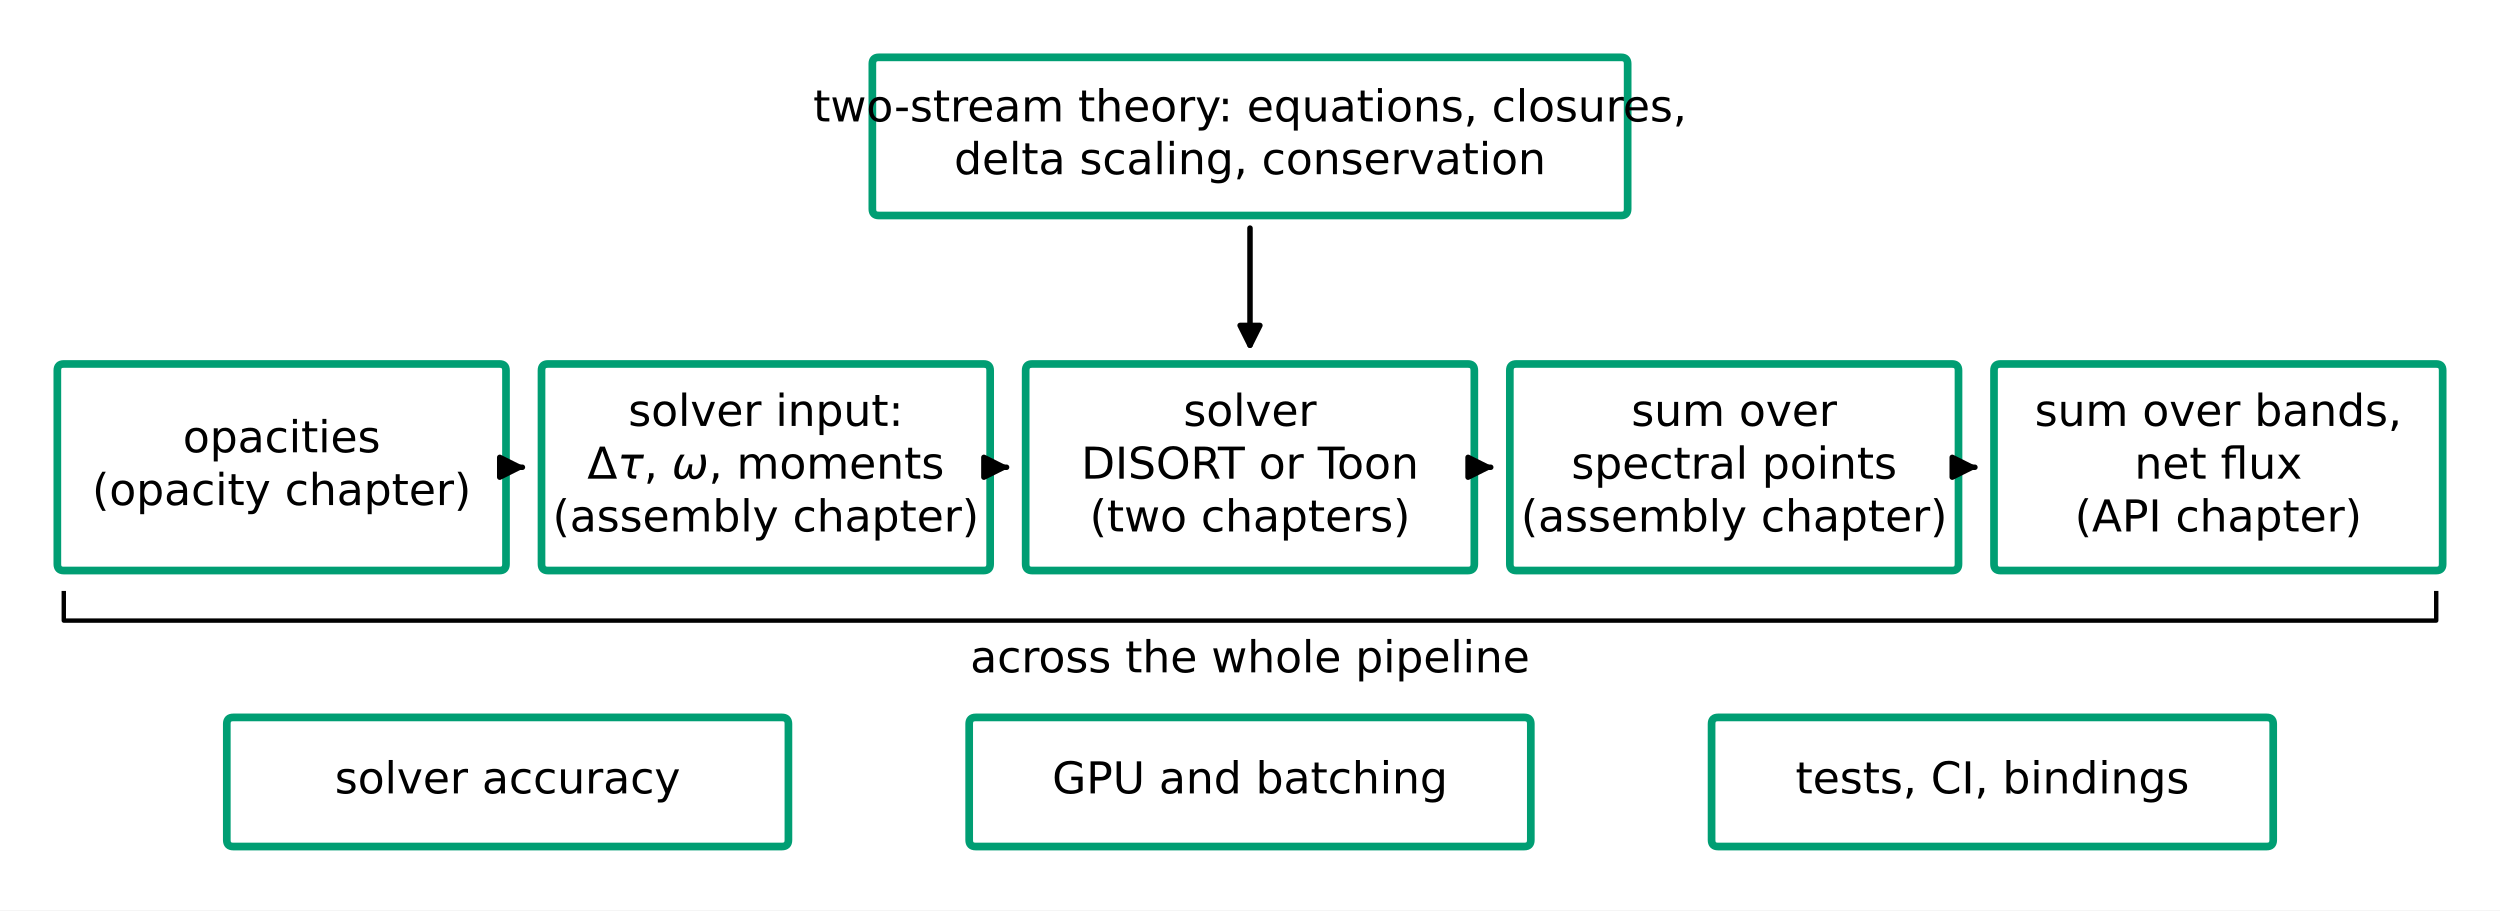
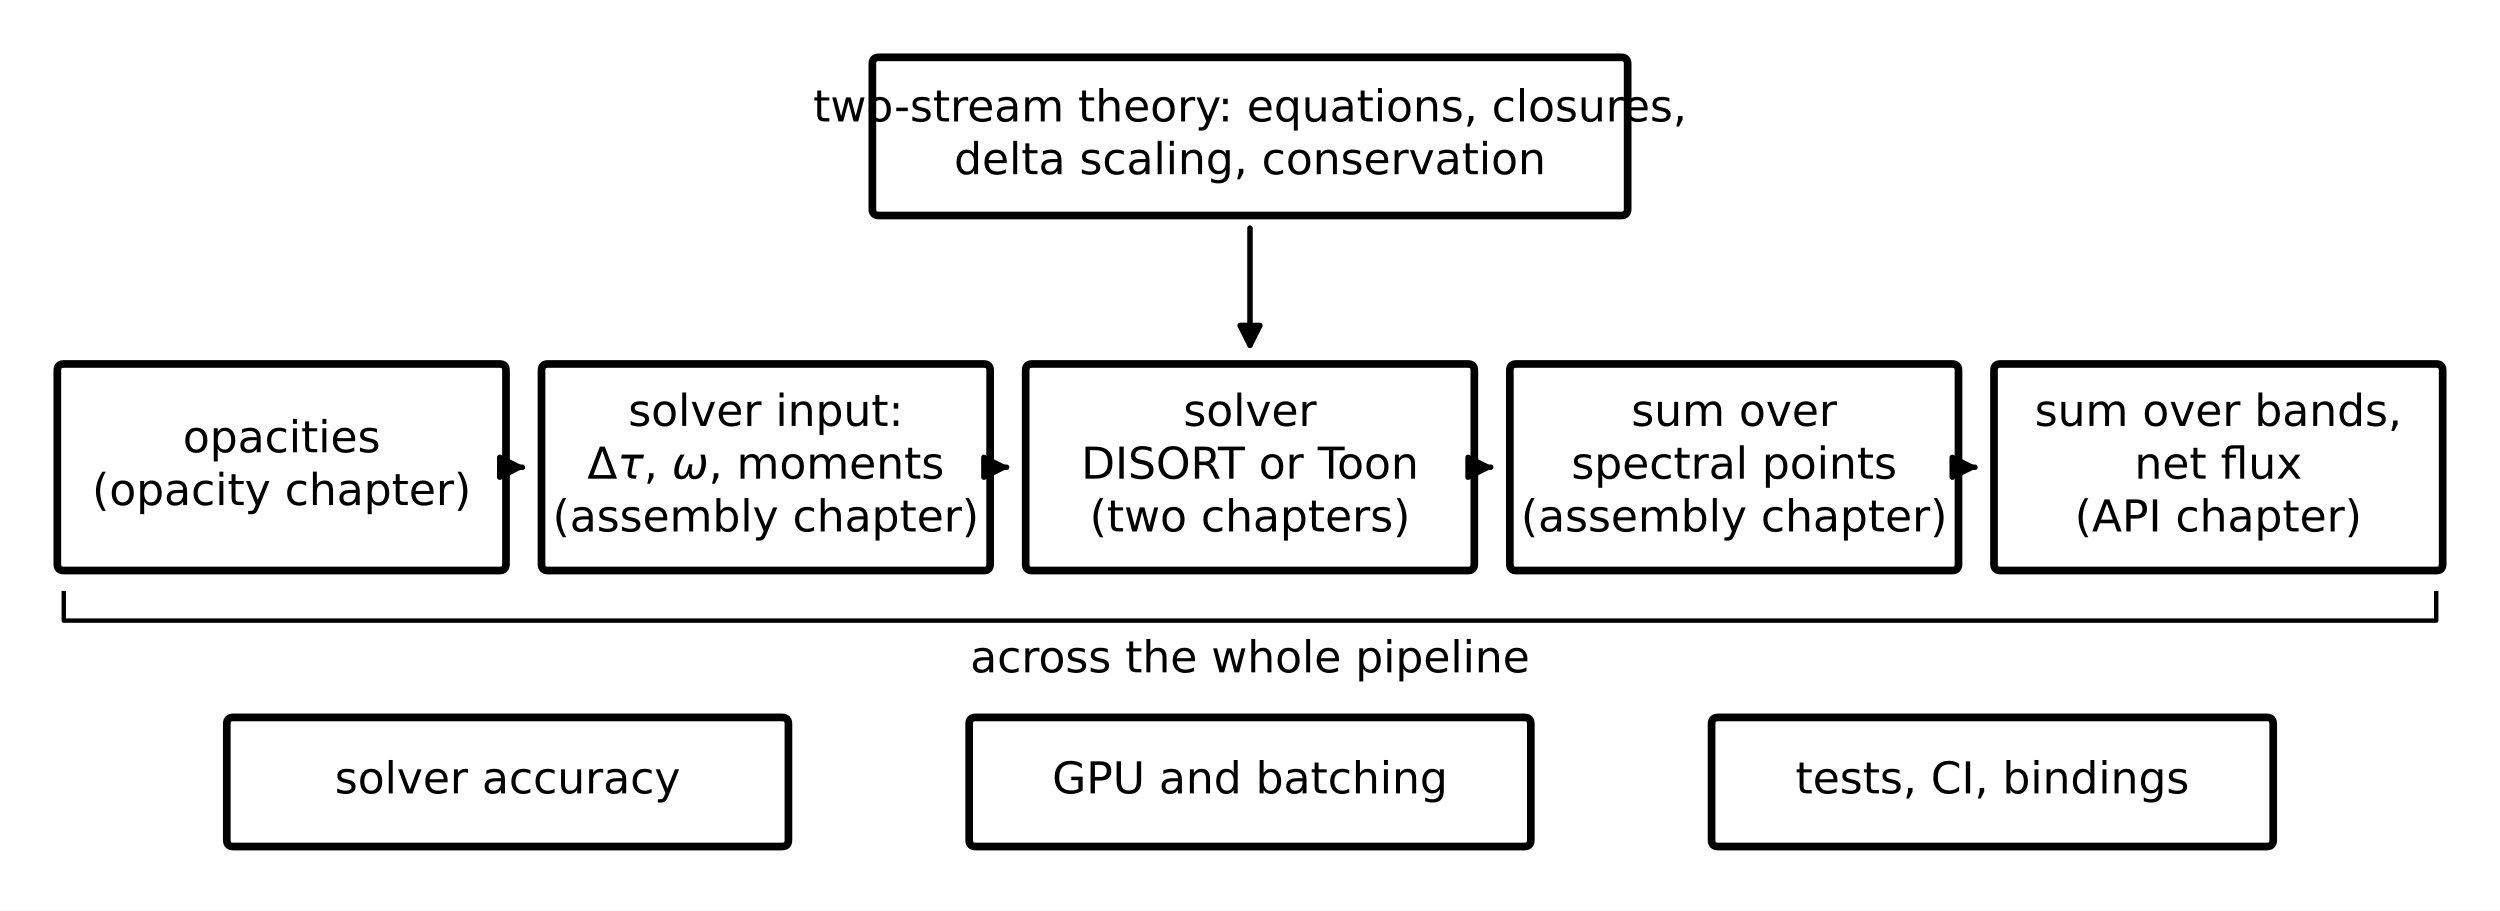
<svg xmlns="http://www.w3.org/2000/svg" xmlns:xlink="http://www.w3.org/1999/xlink" width="454.8pt" height="165.604pt" viewBox="0 0 454.8 165.604" version="1.1">
  <defs>
    <style type="text/css">*{stroke-linejoin: round; stroke-linecap: butt}</style>
  </defs>
  <g id="figure_1">
    <g id="patch_1">
      <path d="M 0 165.604  L 454.8 165.604  L 454.8 0  L 0 0  z " style="fill: #ffffff" />
    </g>
    <g id="axes_1">
      <g id="patch_2">
-         <path d="M 11.604 103.794  L 90.876 103.794  Q 92.05 103.794 92.05 102.62  L 92.05 67.388  Q 92.05 66.214 90.876 66.214  L 11.604 66.214  Q 10.43 66.214 10.43 67.388  L 10.43 102.62  Q 10.43 103.794 11.604 103.794  z " clip-path="url(#p49d79a5643)" style="fill: #ffffff; stroke: #009e73; stroke-width: 1.4; stroke-linejoin: miter" />
+         <path d="M 11.604 103.794  L 90.876 103.794  Q 92.05 103.794 92.05 102.62  L 92.05 67.388  Q 92.05 66.214 90.876 66.214  L 11.604 66.214  Q 10.43 66.214 10.43 67.388  L 10.43 102.62  Q 10.43 103.794 11.604 103.794  z " clip-path="url(#p49d79a5643)" style="fill: #ffffff; stroke: #000000; stroke-width: 1.4; stroke-linejoin: miter" />
      </g>
      <g id="patch_3">
-         <path d="M 99.684 103.794  L 178.956 103.794  Q 180.13 103.794 180.13 102.62  L 180.13 67.388  Q 180.13 66.214 178.956 66.214  L 99.684 66.214  Q 98.51 66.214 98.51 67.388  L 98.51 102.62  Q 98.51 103.794 99.684 103.794  z " clip-path="url(#p49d79a5643)" style="fill: #ffffff; stroke: #009e73; stroke-width: 1.4; stroke-linejoin: miter" />
+         <path d="M 99.684 103.794  L 178.956 103.794  Q 180.13 103.794 180.13 102.62  L 180.13 67.388  Q 180.13 66.214 178.956 66.214  L 99.684 66.214  Q 98.51 66.214 98.51 67.388  L 98.51 102.62  Q 98.51 103.794 99.684 103.794  z " clip-path="url(#p49d79a5643)" style="fill: #ffffff; stroke: #000000; stroke-width: 1.4; stroke-linejoin: miter" />
      </g>
      <g id="patch_4">
-         <path d="M 187.764 103.794  L 267.036 103.794  Q 268.21 103.794 268.21 102.62  L 268.21 67.388  Q 268.21 66.214 267.036 66.214  L 187.764 66.214  Q 186.589 66.214 186.589 67.388  L 186.589 102.62  Q 186.589 103.794 187.764 103.794  z " clip-path="url(#p49d79a5643)" style="fill: #ffffff; stroke: #009e73; stroke-width: 1.4; stroke-linejoin: miter" />
+         <path d="M 187.764 103.794  L 267.036 103.794  Q 268.21 103.794 268.21 102.62  L 268.21 67.388  Q 268.21 66.214 267.036 66.214  L 187.764 66.214  Q 186.589 66.214 186.589 67.388  L 186.589 102.62  Q 186.589 103.794 187.764 103.794  z " clip-path="url(#p49d79a5643)" style="fill: #ffffff; stroke: #000000; stroke-width: 1.4; stroke-linejoin: miter" />
      </g>
      <g id="patch_5">
-         <path d="M 275.844 103.794  L 355.116 103.794  Q 356.29 103.794 356.29 102.62  L 356.29 67.388  Q 356.29 66.214 355.116 66.214  L 275.844 66.214  Q 274.669 66.214 274.669 67.388  L 274.669 102.62  Q 274.669 103.794 275.844 103.794  z " clip-path="url(#p49d79a5643)" style="fill: #ffffff; stroke: #009e73; stroke-width: 1.4; stroke-linejoin: miter" />
+         <path d="M 275.844 103.794  L 355.116 103.794  Q 356.29 103.794 356.29 102.62  L 356.29 67.388  Q 356.29 66.214 355.116 66.214  L 275.844 66.214  Q 274.669 66.214 274.669 67.388  L 274.669 102.62  Q 274.669 103.794 275.844 103.794  z " clip-path="url(#p49d79a5643)" style="fill: #ffffff; stroke: #000000; stroke-width: 1.4; stroke-linejoin: miter" />
      </g>
      <g id="patch_6">
-         <path d="M 363.924 103.794  L 443.196 103.794  Q 444.37 103.794 444.37 102.62  L 444.37 67.388  Q 444.37 66.214 443.196 66.214  L 363.924 66.214  Q 362.749 66.214 362.749 67.388  L 362.749 102.62  Q 362.749 103.794 363.924 103.794  z " clip-path="url(#p49d79a5643)" style="fill: #ffffff; stroke: #009e73; stroke-width: 1.4; stroke-linejoin: miter" />
+         <path d="M 363.924 103.794  L 443.196 103.794  Q 444.37 103.794 444.37 102.62  L 444.37 67.388  Q 444.37 66.214 443.196 66.214  L 363.924 66.214  Q 362.749 66.214 362.749 67.388  L 362.749 102.62  Q 362.749 103.794 363.924 103.794  z " clip-path="url(#p49d79a5643)" style="fill: #ffffff; stroke: #000000; stroke-width: 1.4; stroke-linejoin: miter" />
      </g>
      <g id="patch_7">
-         <path d="M 159.872 39.202  L 294.928 39.202  Q 296.102 39.202 296.102 38.028  L 296.102 11.604  Q 296.102 10.43 294.928 10.43  L 159.872 10.43  Q 158.697 10.43 158.697 11.604  L 158.697 38.028  Q 158.697 39.202 159.872 39.202  z " clip-path="url(#p49d79a5643)" style="fill: #ffffff; stroke: #009e73; stroke-width: 1.4; stroke-linejoin: miter" />
+         <path d="M 159.872 39.202  L 294.928 39.202  Q 296.102 39.202 296.102 38.028  L 296.102 11.604  Q 296.102 10.43 294.928 10.43  L 159.872 10.43  Q 158.697 10.43 158.697 11.604  L 158.697 38.028  Q 158.697 39.202 159.872 39.202  z " clip-path="url(#p49d79a5643)" style="fill: #ffffff; stroke: #000000; stroke-width: 1.4; stroke-linejoin: miter" />
      </g>
      <g id="patch_8">
-         <path d="M 42.432 154  L 142.256 154  Q 143.43 154 143.43 152.825  L 143.43 131.686  Q 143.43 130.512 142.256 130.512  L 42.432 130.512  Q 41.258 130.512 41.258 131.686  L 41.258 152.825  Q 41.258 154 42.432 154  z " clip-path="url(#p49d79a5643)" style="fill: #ffffff; stroke: #009e73; stroke-width: 1.4; stroke-linejoin: miter" />
+         <path d="M 42.432 154  L 142.256 154  Q 143.43 154 143.43 152.825  L 143.43 131.686  Q 143.43 130.512 142.256 130.512  L 42.432 130.512  Q 41.258 130.512 41.258 131.686  L 41.258 152.825  Q 41.258 154 42.432 154  z " clip-path="url(#p49d79a5643)" style="fill: #ffffff; stroke: #000000; stroke-width: 1.4; stroke-linejoin: miter" />
      </g>
      <g id="patch_9">
-         <path d="M 177.488 154  L 277.312 154  Q 278.486 154 278.486 152.825  L 278.486 131.686  Q 278.486 130.512 277.312 130.512  L 177.488 130.512  Q 176.313 130.512 176.313 131.686  L 176.313 152.825  Q 176.313 154 177.488 154  z " clip-path="url(#p49d79a5643)" style="fill: #ffffff; stroke: #009e73; stroke-width: 1.4; stroke-linejoin: miter" />
+         <path d="M 177.488 154  L 277.312 154  Q 278.486 154 278.486 152.825  L 278.486 131.686  Q 278.486 130.512 277.312 130.512  L 177.488 130.512  Q 176.313 130.512 176.313 131.686  L 176.313 152.825  Q 176.313 154 177.488 154  z " clip-path="url(#p49d79a5643)" style="fill: #ffffff; stroke: #000000; stroke-width: 1.4; stroke-linejoin: miter" />
      </g>
      <g id="patch_10">
-         <path d="M 312.544 154  L 412.368 154  Q 413.542 154 413.542 152.825  L 413.542 131.686  Q 413.542 130.512 412.368 130.512  L 312.544 130.512  Q 311.369 130.512 311.369 131.686  L 311.369 152.825  Q 311.369 154 312.544 154  z " clip-path="url(#p49d79a5643)" style="fill: #ffffff; stroke: #009e73; stroke-width: 1.4; stroke-linejoin: miter" />
+         <path d="M 312.544 154  L 412.368 154  Q 413.542 154 413.542 152.825  L 413.542 131.686  Q 413.542 130.512 412.368 130.512  L 312.544 130.512  Q 311.369 130.512 311.369 131.686  L 311.369 152.825  Q 311.369 154 312.544 154  z " clip-path="url(#p49d79a5643)" style="fill: #ffffff; stroke: #000000; stroke-width: 1.4; stroke-linejoin: miter" />
      </g>
      <g id="line2d_1">
        <path d="M 11.604 107.905  L 11.604 112.896  L 443.196 112.896  L 443.196 107.905  " clip-path="url(#p49d79a5643)" style="fill: none; stroke: #000000; stroke-width: 0.8; stroke-linecap: square" />
      </g>
      <g id="text_1">
        <g transform="translate(33.26683 82.28126) scale(0.08 -0.08)">
          <defs>
            <path id="DejaVuSans-52" d="M 1959 3097  Q 1497 3097 1228 2736  Q 959 2375 959 1747  Q 959 1119 1226 758  Q 1494 397 1959 397  Q 2419 397 2687 759  Q 2956 1122 2956 1747  Q 2956 2369 2687 2733  Q 2419 3097 1959 3097  z M 1959 3584  Q 2709 3584 3137 3096  Q 3566 2609 3566 1747  Q 3566 888 3137 398  Q 2709 -91 1959 -91  Q 1206 -91 779 398  Q 353 888 353 1747  Q 353 2609 779 3096  Q 1206 3584 1959 3584  z " transform="scale(0.015625)" />
            <path id="DejaVuSans-53" d="M 1159 525  L 1159 -1331  L 581 -1331  L 581 3500  L 1159 3500  L 1159 2969  Q 1341 3281 1617 3432  Q 1894 3584 2278 3584  Q 2916 3584 3314 3078  Q 3713 2572 3713 1747  Q 3713 922 3314 415  Q 2916 -91 2278 -91  Q 1894 -91 1617 61  Q 1341 213 1159 525  z M 3116 1747  Q 3116 2381 2855 2742  Q 2594 3103 2138 3103  Q 1681 3103 1420 2742  Q 1159 2381 1159 1747  Q 1159 1113 1420 752  Q 1681 391 2138 391  Q 2594 391 2855 752  Q 3116 1113 3116 1747  z " transform="scale(0.015625)" />
            <path id="DejaVuSans-44" d="M 2194 1759  Q 1497 1759 1228 1600  Q 959 1441 959 1056  Q 959 750 1161 570  Q 1363 391 1709 391  Q 2188 391 2477 730  Q 2766 1069 2766 1631  L 2766 1759  L 2194 1759  z M 3341 1997  L 3341 0  L 2766 0  L 2766 531  Q 2569 213 2275 61  Q 1981 -91 1556 -91  Q 1019 -91 701 211  Q 384 513 384 1019  Q 384 1609 779 1909  Q 1175 2209 1959 2209  L 2766 2209  L 2766 2266  Q 2766 2663 2505 2880  Q 2244 3097 1772 3097  Q 1472 3097 1187 3025  Q 903 2953 641 2809  L 641 3341  Q 956 3463 1253 3523  Q 1550 3584 1831 3584  Q 2591 3584 2966 3190  Q 3341 2797 3341 1997  z " transform="scale(0.015625)" />
            <path id="DejaVuSans-46" d="M 3122 3366  L 3122 2828  Q 2878 2963 2633 3030  Q 2388 3097 2138 3097  Q 1578 3097 1268 2742  Q 959 2388 959 1747  Q 959 1106 1268 751  Q 1578 397 2138 397  Q 2388 397 2633 464  Q 2878 531 3122 666  L 3122 134  Q 2881 22 2623 -34  Q 2366 -91 2075 -91  Q 1284 -91 818 406  Q 353 903 353 1747  Q 353 2603 823 3093  Q 1294 3584 2113 3584  Q 2378 3584 2631 3529  Q 2884 3475 3122 3366  z " transform="scale(0.015625)" />
            <path id="DejaVuSans-4c" d="M 603 3500  L 1178 3500  L 1178 0  L 603 0  L 603 3500  z M 603 4863  L 1178 4863  L 1178 4134  L 603 4134  L 603 4863  z " transform="scale(0.015625)" />
            <path id="DejaVuSans-57" d="M 1172 4494  L 1172 3500  L 2356 3500  L 2356 3053  L 1172 3053  L 1172 1153  Q 1172 725 1289 603  Q 1406 481 1766 481  L 2356 481  L 2356 0  L 1766 0  Q 1100 0 847 248  Q 594 497 594 1153  L 594 3053  L 172 3053  L 172 3500  L 594 3500  L 594 4494  L 1172 4494  z " transform="scale(0.015625)" />
            <path id="DejaVuSans-48" d="M 3597 1894  L 3597 1613  L 953 1613  Q 991 1019 1311 708  Q 1631 397 2203 397  Q 2534 397 2845 478  Q 3156 559 3463 722  L 3463 178  Q 3153 47 2828 -22  Q 2503 -91 2169 -91  Q 1331 -91 842 396  Q 353 884 353 1716  Q 353 2575 817 3079  Q 1281 3584 2069 3584  Q 2775 3584 3186 3129  Q 3597 2675 3597 1894  z M 3022 2063  Q 3016 2534 2758 2815  Q 2500 3097 2075 3097  Q 1594 3097 1305 2825  Q 1016 2553 972 2059  L 3022 2063  z " transform="scale(0.015625)" />
            <path id="DejaVuSans-56" d="M 2834 3397  L 2834 2853  Q 2591 2978 2328 3040  Q 2066 3103 1784 3103  Q 1356 3103 1142 2972  Q 928 2841 928 2578  Q 928 2378 1081 2264  Q 1234 2150 1697 2047  L 1894 2003  Q 2506 1872 2764 1633  Q 3022 1394 3022 966  Q 3022 478 2636 193  Q 2250 -91 1575 -91  Q 1294 -91 989 -36  Q 684 19 347 128  L 347 722  Q 666 556 975 473  Q 1284 391 1588 391  Q 1994 391 2212 530  Q 2431 669 2431 922  Q 2431 1156 2273 1281  Q 2116 1406 1581 1522  L 1381 1569  Q 847 1681 609 1914  Q 372 2147 372 2553  Q 372 3047 722 3315  Q 1072 3584 1716 3584  Q 2034 3584 2315 3537  Q 2597 3491 2834 3397  z " transform="scale(0.015625)" />
          </defs>
          <use xlink:href="#DejaVuSans-52" />
          <use xlink:href="#DejaVuSans-53" transform="translate(61.1875 0)" />
          <use xlink:href="#DejaVuSans-44" transform="translate(124.6719 0)" />
          <use xlink:href="#DejaVuSans-46" transform="translate(185.9531 0)" />
          <use xlink:href="#DejaVuSans-4c" transform="translate(240.9375 0)" />
          <use xlink:href="#DejaVuSans-57" transform="translate(268.7188 0)" />
          <use xlink:href="#DejaVuSans-4c" transform="translate(307.9219 0)" />
          <use xlink:href="#DejaVuSans-48" transform="translate(335.7031 0)" />
          <use xlink:href="#DejaVuSans-56" transform="translate(397.2344 0)" />
        </g>
        <g transform="translate(16.76433 91.88345) scale(0.08 -0.08)">
          <defs>
            <path id="DejaVuSans-b" d="M 1984 4856  Q 1566 4138 1362 3434  Q 1159 2731 1159 2009  Q 1159 1288 1364 580  Q 1569 -128 1984 -844  L 1484 -844  Q 1016 -109 783 600  Q 550 1309 550 2009  Q 550 2706 781 3412  Q 1013 4119 1484 4856  L 1984 4856  z " transform="scale(0.015625)" />
            <path id="DejaVuSans-5c" d="M 2059 -325  Q 1816 -950 1584 -1140  Q 1353 -1331 966 -1331  L 506 -1331  L 506 -850  L 844 -850  Q 1081 -850 1212 -737  Q 1344 -625 1503 -206  L 1606 56  L 191 3500  L 800 3500  L 1894 763  L 2988 3500  L 3597 3500  L 2059 -325  z " transform="scale(0.015625)" />
            <path id="DejaVuSans-3" transform="scale(0.015625)" />
            <path id="DejaVuSans-4b" d="M 3513 2113  L 3513 0  L 2938 0  L 2938 2094  Q 2938 2591 2744 2837  Q 2550 3084 2163 3084  Q 1697 3084 1428 2787  Q 1159 2491 1159 1978  L 1159 0  L 581 0  L 581 4863  L 1159 4863  L 1159 2956  Q 1366 3272 1645 3428  Q 1925 3584 2291 3584  Q 2894 3584 3203 3211  Q 3513 2838 3513 2113  z " transform="scale(0.015625)" />
            <path id="DejaVuSans-55" d="M 2631 2963  Q 2534 3019 2420 3045  Q 2306 3072 2169 3072  Q 1681 3072 1420 2755  Q 1159 2438 1159 1844  L 1159 0  L 581 0  L 581 3500  L 1159 3500  L 1159 2956  Q 1341 3275 1631 3429  Q 1922 3584 2338 3584  Q 2397 3584 2469 3576  Q 2541 3569 2628 3553  L 2631 2963  z " transform="scale(0.015625)" />
            <path id="DejaVuSans-c" d="M 513 4856  L 1013 4856  Q 1481 4119 1714 3412  Q 1947 2706 1947 2009  Q 1947 1309 1714 600  Q 1481 -109 1013 -844  L 513 -844  Q 928 -128 1133 580  Q 1338 1288 1338 2009  Q 1338 2731 1133 3434  Q 928 4138 513 4856  z " transform="scale(0.015625)" />
          </defs>
          <use xlink:href="#DejaVuSans-b" />
          <use xlink:href="#DejaVuSans-52" transform="translate(39.01562 0)" />
          <use xlink:href="#DejaVuSans-53" transform="translate(100.2031 0)" />
          <use xlink:href="#DejaVuSans-44" transform="translate(163.6875 0)" />
          <use xlink:href="#DejaVuSans-46" transform="translate(224.9688 0)" />
          <use xlink:href="#DejaVuSans-4c" transform="translate(279.9531 0)" />
          <use xlink:href="#DejaVuSans-57" transform="translate(307.7344 0)" />
          <use xlink:href="#DejaVuSans-5c" transform="translate(346.9375 0)" />
          <use xlink:href="#DejaVuSans-3" transform="translate(406.125 0)" />
          <use xlink:href="#DejaVuSans-46" transform="translate(437.9062 0)" />
          <use xlink:href="#DejaVuSans-4b" transform="translate(492.8906 0)" />
          <use xlink:href="#DejaVuSans-44" transform="translate(556.2656 0)" />
          <use xlink:href="#DejaVuSans-53" transform="translate(617.5469 0)" />
          <use xlink:href="#DejaVuSans-57" transform="translate(681.0312 0)" />
          <use xlink:href="#DejaVuSans-48" transform="translate(720.2344 0)" />
          <use xlink:href="#DejaVuSans-55" transform="translate(781.7656 0)" />
          <use xlink:href="#DejaVuSans-c" transform="translate(822.875 0)" />
        </g>
      </g>
      <g id="text_2">
        <g transform="translate(114.2967 77.48048) scale(0.08 -0.08)">
          <defs>
            <path id="DejaVuSans-4f" d="M 603 4863  L 1178 4863  L 1178 0  L 603 0  L 603 4863  z " transform="scale(0.015625)" />
            <path id="DejaVuSans-59" d="M 191 3500  L 800 3500  L 1894 563  L 2988 3500  L 3597 3500  L 2284 0  L 1503 0  L 191 3500  z " transform="scale(0.015625)" />
            <path id="DejaVuSans-51" d="M 3513 2113  L 3513 0  L 2938 0  L 2938 2094  Q 2938 2591 2744 2837  Q 2550 3084 2163 3084  Q 1697 3084 1428 2787  Q 1159 2491 1159 1978  L 1159 0  L 581 0  L 581 3500  L 1159 3500  L 1159 2956  Q 1366 3272 1645 3428  Q 1925 3584 2291 3584  Q 2894 3584 3203 3211  Q 3513 2838 3513 2113  z " transform="scale(0.015625)" />
            <path id="DejaVuSans-58" d="M 544 1381  L 544 3500  L 1119 3500  L 1119 1403  Q 1119 906 1312 657  Q 1506 409 1894 409  Q 2359 409 2629 706  Q 2900 1003 2900 1516  L 2900 3500  L 3475 3500  L 3475 0  L 2900 0  L 2900 538  Q 2691 219 2414 64  Q 2138 -91 1772 -91  Q 1169 -91 856 284  Q 544 659 544 1381  z M 1991 3584  L 1991 3584  z " transform="scale(0.015625)" />
            <path id="DejaVuSans-1d" d="M 750 794  L 1409 794  L 1409 0  L 750 0  L 750 794  z M 750 3309  L 1409 3309  L 1409 2516  L 750 2516  L 750 3309  z " transform="scale(0.015625)" />
          </defs>
          <use xlink:href="#DejaVuSans-56" />
          <use xlink:href="#DejaVuSans-52" transform="translate(52.09375 0)" />
          <use xlink:href="#DejaVuSans-4f" transform="translate(113.2812 0)" />
          <use xlink:href="#DejaVuSans-59" transform="translate(141.0625 0)" />
          <use xlink:href="#DejaVuSans-48" transform="translate(200.25 0)" />
          <use xlink:href="#DejaVuSans-55" transform="translate(261.7812 0)" />
          <use xlink:href="#DejaVuSans-3" transform="translate(302.8906 0)" />
          <use xlink:href="#DejaVuSans-4c" transform="translate(334.6719 0)" />
          <use xlink:href="#DejaVuSans-51" transform="translate(362.4531 0)" />
          <use xlink:href="#DejaVuSans-53" transform="translate(425.8281 0)" />
          <use xlink:href="#DejaVuSans-58" transform="translate(489.3125 0)" />
          <use xlink:href="#DejaVuSans-57" transform="translate(552.6875 0)" />
          <use xlink:href="#DejaVuSans-1d" transform="translate(591.8906 0)" />
        </g>
        <g transform="translate(106.8399 87.08204) scale(0.08 -0.08)">
          <defs>
            <path id="DejaVuSans-329" d="M 2188 4044  L 906 525  L 3472 525  L 2188 4044  z M 50 0  L 1831 4666  L 2547 4666  L 4325 0  L 50 0  z " transform="scale(0.015625)" />
            <path id="DejaVuSans-Oblique-358" d="M 2103 638  Q 2188 488 2525 488  L 2800 488  L 2706 0  L 2363 0  Q 1800 0 1600 300  Q 1403 606 1534 1269  L 1856 2925  L 541 2925  L 653 3500  L 3881 3500  L 3769 2925  L 2444 2925  L 2113 1234  Q 2025 781 2103 638  z " transform="scale(0.015625)" />
            <path id="DejaVuSans-f" d="M 750 794  L 1409 794  L 1409 256  L 897 -744  L 494 -744  L 750 256  L 750 794  z " transform="scale(0.015625)" />
            <path id="DejaVuSans-Oblique-35d" d="M 1369 -91  Q 72 -91 434 1766  Q 575 2500 1256 3500  L 1875 3500  Q 1231 2500 1088 1750  Q 819 397 1519 397  Q 2166 397 2478 2078  L 3009 2078  Q 2669 388 3316 397  Q 4013 403 4275 1750  Q 4419 2500 4169 3500  L 4788 3500  Q 5075 2500 4934 1766  Q 4578 -94 3278 -91  Q 2428 -88 2503 844  Q 2194 -91 1369 -91  z " transform="scale(0.015625)" />
            <path id="DejaVuSans-50" d="M 3328 2828  Q 3544 3216 3844 3400  Q 4144 3584 4550 3584  Q 5097 3584 5394 3201  Q 5691 2819 5691 2113  L 5691 0  L 5113 0  L 5113 2094  Q 5113 2597 4934 2840  Q 4756 3084 4391 3084  Q 3944 3084 3684 2787  Q 3425 2491 3425 1978  L 3425 0  L 2847 0  L 2847 2094  Q 2847 2600 2669 2842  Q 2491 3084 2119 3084  Q 1678 3084 1418 2786  Q 1159 2488 1159 1978  L 1159 0  L 581 0  L 581 3500  L 1159 3500  L 1159 2956  Q 1356 3278 1631 3431  Q 1906 3584 2284 3584  Q 2666 3584 2933 3390  Q 3200 3197 3328 2828  z " transform="scale(0.015625)" />
          </defs>
          <use xlink:href="#DejaVuSans-329" transform="translate(0 0.09375)" />
          <use xlink:href="#DejaVuSans-Oblique-358" transform="translate(68.4082 0.09375)" />
          <use xlink:href="#DejaVuSans-f" transform="translate(128.6133 0.09375)" />
          <use xlink:href="#DejaVuSans-3" transform="translate(160.4004 0.09375)" />
          <use xlink:href="#DejaVuSans-Oblique-35d" transform="translate(192.1875 0.09375)" />
          <use xlink:href="#DejaVuSans-f" transform="translate(275.9277 0.09375)" />
          <use xlink:href="#DejaVuSans-3" transform="translate(307.7148 0.09375)" />
          <use xlink:href="#DejaVuSans-50" transform="translate(339.502 0.09375)" />
          <use xlink:href="#DejaVuSans-52" transform="translate(436.9141 0.09375)" />
          <use xlink:href="#DejaVuSans-50" transform="translate(498.0957 0.09375)" />
          <use xlink:href="#DejaVuSans-48" transform="translate(595.5078 0.09375)" />
          <use xlink:href="#DejaVuSans-51" transform="translate(657.0312 0.09375)" />
          <use xlink:href="#DejaVuSans-57" transform="translate(720.4102 0.09375)" />
          <use xlink:href="#DejaVuSans-56" transform="translate(759.6191 0.09375)" />
        </g>
        <g transform="translate(100.5342 96.68423) scale(0.08 -0.08)">
          <defs>
            <path id="DejaVuSans-45" d="M 3116 1747  Q 3116 2381 2855 2742  Q 2594 3103 2138 3103  Q 1681 3103 1420 2742  Q 1159 2381 1159 1747  Q 1159 1113 1420 752  Q 1681 391 2138 391  Q 2594 391 2855 752  Q 3116 1113 3116 1747  z M 1159 2969  Q 1341 3281 1617 3432  Q 1894 3584 2278 3584  Q 2916 3584 3314 3078  Q 3713 2572 3713 1747  Q 3713 922 3314 415  Q 2916 -91 2278 -91  Q 1894 -91 1617 61  Q 1341 213 1159 525  L 1159 0  L 581 0  L 581 4863  L 1159 4863  L 1159 2969  z " transform="scale(0.015625)" />
          </defs>
          <use xlink:href="#DejaVuSans-b" />
          <use xlink:href="#DejaVuSans-44" transform="translate(39.01562 0)" />
          <use xlink:href="#DejaVuSans-56" transform="translate(100.2969 0)" />
          <use xlink:href="#DejaVuSans-56" transform="translate(152.3906 0)" />
          <use xlink:href="#DejaVuSans-48" transform="translate(204.4844 0)" />
          <use xlink:href="#DejaVuSans-50" transform="translate(266.0156 0)" />
          <use xlink:href="#DejaVuSans-45" transform="translate(363.4219 0)" />
          <use xlink:href="#DejaVuSans-4f" transform="translate(426.9062 0)" />
          <use xlink:href="#DejaVuSans-5c" transform="translate(454.6875 0)" />
          <use xlink:href="#DejaVuSans-3" transform="translate(513.875 0)" />
          <use xlink:href="#DejaVuSans-46" transform="translate(545.6562 0)" />
          <use xlink:href="#DejaVuSans-4b" transform="translate(600.6406 0)" />
          <use xlink:href="#DejaVuSans-44" transform="translate(664.0156 0)" />
          <use xlink:href="#DejaVuSans-53" transform="translate(725.2969 0)" />
          <use xlink:href="#DejaVuSans-57" transform="translate(788.7812 0)" />
          <use xlink:href="#DejaVuSans-48" transform="translate(827.9844 0)" />
          <use xlink:href="#DejaVuSans-55" transform="translate(889.5156 0)" />
          <use xlink:href="#DejaVuSans-c" transform="translate(930.625 0)" />
        </g>
      </g>
      <g id="text_3">
        <g transform="translate(215.2841 77.48048) scale(0.08 -0.08)">
          <use xlink:href="#DejaVuSans-56" />
          <use xlink:href="#DejaVuSans-52" transform="translate(52.09375 0)" />
          <use xlink:href="#DejaVuSans-4f" transform="translate(113.2812 0)" />
          <use xlink:href="#DejaVuSans-59" transform="translate(141.0625 0)" />
          <use xlink:href="#DejaVuSans-48" transform="translate(200.25 0)" />
          <use xlink:href="#DejaVuSans-55" transform="translate(261.7812 0)" />
        </g>
        <g transform="translate(196.6923 87.08204) scale(0.08 -0.08)">
          <defs>
            <path id="DejaVuSans-27" d="M 1259 4147  L 1259 519  L 2022 519  Q 2988 519 3436 956  Q 3884 1394 3884 2338  Q 3884 3275 3436 3711  Q 2988 4147 2022 4147  L 1259 4147  z M 628 4666  L 1925 4666  Q 3281 4666 3915 4102  Q 4550 3538 4550 2338  Q 4550 1131 3912 565  Q 3275 0 1925 0  L 628 0  L 628 4666  z " transform="scale(0.015625)" />
            <path id="DejaVuSans-2c" d="M 628 4666  L 1259 4666  L 1259 0  L 628 0  L 628 4666  z " transform="scale(0.015625)" />
            <path id="DejaVuSans-36" d="M 3425 4513  L 3425 3897  Q 3066 4069 2747 4153  Q 2428 4238 2131 4238  Q 1616 4238 1336 4038  Q 1056 3838 1056 3469  Q 1056 3159 1242 3001  Q 1428 2844 1947 2747  L 2328 2669  Q 3034 2534 3370 2195  Q 3706 1856 3706 1288  Q 3706 609 3251 259  Q 2797 -91 1919 -91  Q 1588 -91 1214 -16  Q 841 59 441 206  L 441 856  Q 825 641 1194 531  Q 1563 422 1919 422  Q 2459 422 2753 634  Q 3047 847 3047 1241  Q 3047 1584 2836 1778  Q 2625 1972 2144 2069  L 1759 2144  Q 1053 2284 737 2584  Q 422 2884 422 3419  Q 422 4038 858 4394  Q 1294 4750 2059 4750  Q 2388 4750 2728 4690  Q 3069 4631 3425 4513  z " transform="scale(0.015625)" />
            <path id="DejaVuSans-32" d="M 2522 4238  Q 1834 4238 1429 3725  Q 1025 3213 1025 2328  Q 1025 1447 1429 934  Q 1834 422 2522 422  Q 3209 422 3611 934  Q 4013 1447 4013 2328  Q 4013 3213 3611 3725  Q 3209 4238 2522 4238  z M 2522 4750  Q 3503 4750 4090 4092  Q 4678 3434 4678 2328  Q 4678 1225 4090 567  Q 3503 -91 2522 -91  Q 1538 -91 948 565  Q 359 1222 359 2328  Q 359 3434 948 4092  Q 1538 4750 2522 4750  z " transform="scale(0.015625)" />
            <path id="DejaVuSans-35" d="M 2841 2188  Q 3044 2119 3236 1894  Q 3428 1669 3622 1275  L 4263 0  L 3584 0  L 2988 1197  Q 2756 1666 2539 1819  Q 2322 1972 1947 1972  L 1259 1972  L 1259 0  L 628 0  L 628 4666  L 2053 4666  Q 2853 4666 3247 4331  Q 3641 3997 3641 3322  Q 3641 2881 3436 2590  Q 3231 2300 2841 2188  z M 1259 4147  L 1259 2491  L 2053 2491  Q 2509 2491 2742 2702  Q 2975 2913 2975 3322  Q 2975 3731 2742 3939  Q 2509 4147 2053 4147  L 1259 4147  z " transform="scale(0.015625)" />
            <path id="DejaVuSans-37" d="M -19 4666  L 3928 4666  L 3928 4134  L 2272 4134  L 2272 0  L 1638 0  L 1638 4134  L -19 4134  L -19 4666  z " transform="scale(0.015625)" />
          </defs>
          <use xlink:href="#DejaVuSans-27" />
          <use xlink:href="#DejaVuSans-2c" transform="translate(77 0)" />
          <use xlink:href="#DejaVuSans-36" transform="translate(106.5 0)" />
          <use xlink:href="#DejaVuSans-32" transform="translate(169.9844 0)" />
          <use xlink:href="#DejaVuSans-35" transform="translate(248.7031 0)" />
          <use xlink:href="#DejaVuSans-37" transform="translate(310.9062 0)" />
          <use xlink:href="#DejaVuSans-3" transform="translate(371.9844 0)" />
          <use xlink:href="#DejaVuSans-52" transform="translate(403.7656 0)" />
          <use xlink:href="#DejaVuSans-55" transform="translate(464.9531 0)" />
          <use xlink:href="#DejaVuSans-3" transform="translate(506.0625 0)" />
          <use xlink:href="#DejaVuSans-37" transform="translate(537.8438 0)" />
          <use xlink:href="#DejaVuSans-52" transform="translate(581.9375 0)" />
          <use xlink:href="#DejaVuSans-52" transform="translate(643.125 0)" />
          <use xlink:href="#DejaVuSans-51" transform="translate(704.3125 0)" />
        </g>
        <g transform="translate(198.2379 96.68423) scale(0.08 -0.08)">
          <defs>
            <path id="DejaVuSans-5a" d="M 269 3500  L 844 3500  L 1563 769  L 2278 3500  L 2956 3500  L 3675 769  L 4391 3500  L 4966 3500  L 4050 0  L 3372 0  L 2619 2869  L 1863 0  L 1184 0  L 269 3500  z " transform="scale(0.015625)" />
          </defs>
          <use xlink:href="#DejaVuSans-b" />
          <use xlink:href="#DejaVuSans-57" transform="translate(39.01562 0)" />
          <use xlink:href="#DejaVuSans-5a" transform="translate(78.21875 0)" />
          <use xlink:href="#DejaVuSans-52" transform="translate(160 0)" />
          <use xlink:href="#DejaVuSans-3" transform="translate(221.1875 0)" />
          <use xlink:href="#DejaVuSans-46" transform="translate(252.9688 0)" />
          <use xlink:href="#DejaVuSans-4b" transform="translate(307.9531 0)" />
          <use xlink:href="#DejaVuSans-44" transform="translate(371.3281 0)" />
          <use xlink:href="#DejaVuSans-53" transform="translate(432.6094 0)" />
          <use xlink:href="#DejaVuSans-57" transform="translate(496.0938 0)" />
          <use xlink:href="#DejaVuSans-48" transform="translate(535.2969 0)" />
          <use xlink:href="#DejaVuSans-55" transform="translate(596.8281 0)" />
          <use xlink:href="#DejaVuSans-56" transform="translate(637.9375 0)" />
          <use xlink:href="#DejaVuSans-c" transform="translate(690.0312 0)" />
        </g>
      </g>
      <g id="text_4">
        <g transform="translate(296.7728 77.47985) scale(0.08 -0.08)">
          <use xlink:href="#DejaVuSans-56" />
          <use xlink:href="#DejaVuSans-58" transform="translate(52.09375 0)" />
          <use xlink:href="#DejaVuSans-50" transform="translate(115.4688 0)" />
          <use xlink:href="#DejaVuSans-3" transform="translate(212.875 0)" />
          <use xlink:href="#DejaVuSans-52" transform="translate(244.6562 0)" />
          <use xlink:href="#DejaVuSans-59" transform="translate(305.8438 0)" />
          <use xlink:href="#DejaVuSans-48" transform="translate(365.0312 0)" />
          <use xlink:href="#DejaVuSans-55" transform="translate(426.5625 0)" />
        </g>
        <g transform="translate(285.8647 87.08204) scale(0.08 -0.08)">
          <use xlink:href="#DejaVuSans-56" />
          <use xlink:href="#DejaVuSans-53" transform="translate(52.09375 0)" />
          <use xlink:href="#DejaVuSans-48" transform="translate(115.5781 0)" />
          <use xlink:href="#DejaVuSans-46" transform="translate(177.1094 0)" />
          <use xlink:href="#DejaVuSans-57" transform="translate(232.0938 0)" />
          <use xlink:href="#DejaVuSans-55" transform="translate(271.2969 0)" />
          <use xlink:href="#DejaVuSans-44" transform="translate(312.4062 0)" />
          <use xlink:href="#DejaVuSans-4f" transform="translate(373.6875 0)" />
          <use xlink:href="#DejaVuSans-3" transform="translate(401.4688 0)" />
          <use xlink:href="#DejaVuSans-53" transform="translate(433.25 0)" />
          <use xlink:href="#DejaVuSans-52" transform="translate(496.7344 0)" />
          <use xlink:href="#DejaVuSans-4c" transform="translate(557.9219 0)" />
          <use xlink:href="#DejaVuSans-51" transform="translate(585.7031 0)" />
          <use xlink:href="#DejaVuSans-57" transform="translate(649.0781 0)" />
          <use xlink:href="#DejaVuSans-56" transform="translate(688.2812 0)" />
        </g>
        <g transform="translate(276.694 96.68423) scale(0.08 -0.08)">
          <use xlink:href="#DejaVuSans-b" />
          <use xlink:href="#DejaVuSans-44" transform="translate(39.01562 0)" />
          <use xlink:href="#DejaVuSans-56" transform="translate(100.2969 0)" />
          <use xlink:href="#DejaVuSans-56" transform="translate(152.3906 0)" />
          <use xlink:href="#DejaVuSans-48" transform="translate(204.4844 0)" />
          <use xlink:href="#DejaVuSans-50" transform="translate(266.0156 0)" />
          <use xlink:href="#DejaVuSans-45" transform="translate(363.4219 0)" />
          <use xlink:href="#DejaVuSans-4f" transform="translate(426.9062 0)" />
          <use xlink:href="#DejaVuSans-5c" transform="translate(454.6875 0)" />
          <use xlink:href="#DejaVuSans-3" transform="translate(513.875 0)" />
          <use xlink:href="#DejaVuSans-46" transform="translate(545.6562 0)" />
          <use xlink:href="#DejaVuSans-4b" transform="translate(600.6406 0)" />
          <use xlink:href="#DejaVuSans-44" transform="translate(664.0156 0)" />
          <use xlink:href="#DejaVuSans-53" transform="translate(725.2969 0)" />
          <use xlink:href="#DejaVuSans-57" transform="translate(788.7812 0)" />
          <use xlink:href="#DejaVuSans-48" transform="translate(827.9844 0)" />
          <use xlink:href="#DejaVuSans-55" transform="translate(889.5156 0)" />
          <use xlink:href="#DejaVuSans-c" transform="translate(930.625 0)" />
        </g>
      </g>
      <g id="text_5">
        <g transform="translate(370.1614 77.48016) scale(0.08 -0.08)">
          <defs>
            <path id="DejaVuSans-47" d="M 2906 2969  L 2906 4863  L 3481 4863  L 3481 0  L 2906 0  L 2906 525  Q 2725 213 2448 61  Q 2172 -91 1784 -91  Q 1150 -91 751 415  Q 353 922 353 1747  Q 353 2572 751 3078  Q 1150 3584 1784 3584  Q 2172 3584 2448 3432  Q 2725 3281 2906 2969  z M 947 1747  Q 947 1113 1208 752  Q 1469 391 1925 391  Q 2381 391 2643 752  Q 2906 1113 2906 1747  Q 2906 2381 2643 2742  Q 2381 3103 1925 3103  Q 1469 3103 1208 2742  Q 947 2381 947 1747  z " transform="scale(0.015625)" />
          </defs>
          <use xlink:href="#DejaVuSans-56" />
          <use xlink:href="#DejaVuSans-58" transform="translate(52.09375 0)" />
          <use xlink:href="#DejaVuSans-50" transform="translate(115.4688 0)" />
          <use xlink:href="#DejaVuSans-3" transform="translate(212.875 0)" />
          <use xlink:href="#DejaVuSans-52" transform="translate(244.6562 0)" />
          <use xlink:href="#DejaVuSans-59" transform="translate(305.8438 0)" />
          <use xlink:href="#DejaVuSans-48" transform="translate(365.0312 0)" />
          <use xlink:href="#DejaVuSans-55" transform="translate(426.5625 0)" />
          <use xlink:href="#DejaVuSans-3" transform="translate(467.6719 0)" />
          <use xlink:href="#DejaVuSans-45" transform="translate(499.4531 0)" />
          <use xlink:href="#DejaVuSans-44" transform="translate(562.9375 0)" />
          <use xlink:href="#DejaVuSans-51" transform="translate(624.2188 0)" />
          <use xlink:href="#DejaVuSans-47" transform="translate(687.5938 0)" />
          <use xlink:href="#DejaVuSans-56" transform="translate(751.0781 0)" />
          <use xlink:href="#DejaVuSans-f" transform="translate(803.1719 0)" />
        </g>
        <g transform="translate(388.3021 87.08235) scale(0.08 -0.08)">
          <defs>
            <path id="DejaVuSans-13b0" d="M 1831 4863  L 3431 4863  L 3431 0  L 2853 0  L 2853 4384  L 1825 4384  Q 1516 4384 1395 4259  Q 1275 4134 1275 3809  L 1275 3500  L 2222 3500  L 2222 3053  L 1275 3053  L 1275 0  L 697 0  L 697 3053  L 147 3053  L 147 3500  L 697 3500  L 697 3744  Q 697 4328 969 4595  Q 1241 4863 1831 4863  z " transform="scale(0.015625)" />
            <path id="DejaVuSans-5b" d="M 3513 3500  L 2247 1797  L 3578 0  L 2900 0  L 1881 1375  L 863 0  L 184 0  L 1544 1831  L 300 3500  L 978 3500  L 1906 2253  L 2834 3500  L 3513 3500  z " transform="scale(0.015625)" />
          </defs>
          <use xlink:href="#DejaVuSans-51" />
          <use xlink:href="#DejaVuSans-48" transform="translate(63.375 0)" />
          <use xlink:href="#DejaVuSans-57" transform="translate(124.9062 0)" />
          <use xlink:href="#DejaVuSans-3" transform="translate(164.1094 0)" />
          <use xlink:href="#DejaVuSans-13b0" transform="translate(195.8906 0)" />
          <use xlink:href="#DejaVuSans-58" transform="translate(258.875 0)" />
          <use xlink:href="#DejaVuSans-5b" transform="translate(322.25 0)" />
        </g>
        <g transform="translate(377.4402 96.68454) scale(0.08 -0.08)">
          <defs>
            <path id="DejaVuSans-24" d="M 2188 4044  L 1331 1722  L 3047 1722  L 2188 4044  z M 1831 4666  L 2547 4666  L 4325 0  L 3669 0  L 3244 1197  L 1141 1197  L 716 0  L 50 0  L 1831 4666  z " transform="scale(0.015625)" />
            <path id="DejaVuSans-33" d="M 1259 4147  L 1259 2394  L 2053 2394  Q 2494 2394 2734 2622  Q 2975 2850 2975 3272  Q 2975 3691 2734 3919  Q 2494 4147 2053 4147  L 1259 4147  z M 628 4666  L 2053 4666  Q 2838 4666 3239 4311  Q 3641 3956 3641 3272  Q 3641 2581 3239 2228  Q 2838 1875 2053 1875  L 1259 1875  L 1259 0  L 628 0  L 628 4666  z " transform="scale(0.015625)" />
          </defs>
          <use xlink:href="#DejaVuSans-b" />
          <use xlink:href="#DejaVuSans-24" transform="translate(39.01562 0)" />
          <use xlink:href="#DejaVuSans-33" transform="translate(107.4219 0)" />
          <use xlink:href="#DejaVuSans-2c" transform="translate(167.7188 0)" />
          <use xlink:href="#DejaVuSans-3" transform="translate(197.2188 0)" />
          <use xlink:href="#DejaVuSans-46" transform="translate(229 0)" />
          <use xlink:href="#DejaVuSans-4b" transform="translate(283.9844 0)" />
          <use xlink:href="#DejaVuSans-44" transform="translate(347.3594 0)" />
          <use xlink:href="#DejaVuSans-53" transform="translate(408.6406 0)" />
          <use xlink:href="#DejaVuSans-57" transform="translate(472.125 0)" />
          <use xlink:href="#DejaVuSans-48" transform="translate(511.3281 0)" />
          <use xlink:href="#DejaVuSans-55" transform="translate(572.8594 0)" />
          <use xlink:href="#DejaVuSans-c" transform="translate(613.9688 0)" />
        </g>
      </g>
      <g id="patch_11">
        <path d="M 94.927 85.004  Q 95.279 85.004 94.513 85.004  " style="fill: none; stroke: #000000; stroke-linecap: round" />
        <path d="M 90.913 83.204  L 94.513 85.004  L 90.913 86.804  z " style="stroke: #000000; stroke-linecap: round" />
      </g>
      <g id="patch_12">
        <path d="M 183.007 85.004  Q 183.359 85.004 182.593 85.004  " style="fill: none; stroke: #000000; stroke-linecap: round" />
        <path d="M 178.993 83.204  L 182.593 85.004  L 178.993 86.804  z " style="stroke: #000000; stroke-linecap: round" />
      </g>
      <g id="patch_13">
        <path d="M 271.086 85.004  Q 271.439 85.004 270.673 85.004  " style="fill: none; stroke: #000000; stroke-linecap: round" />
        <path d="M 267.073 83.204  L 270.673 85.004  L 267.073 86.804  z " style="stroke: #000000; stroke-linecap: round" />
      </g>
      <g id="patch_14">
        <path d="M 359.166 85.004  Q 359.519 85.004 358.753 85.004  " style="fill: none; stroke: #000000; stroke-linecap: round" />
        <path d="M 355.153 83.204  L 358.753 85.004  L 355.153 86.804  z " style="stroke: #000000; stroke-linecap: round" />
      </g>
      <g id="text_6">
        <g transform="translate(147.9316 22.09333) scale(0.08 -0.08)">
          <defs>
            <path id="DejaVuSans-10" d="M 313 2009  L 1997 2009  L 1997 1497  L 313 1497  L 313 2009  z " transform="scale(0.015625)" />
            <path id="DejaVuSans-54" d="M 947 1747  Q 947 1113 1208 752  Q 1469 391 1925 391  Q 2381 391 2643 752  Q 2906 1113 2906 1747  Q 2906 2381 2643 2742  Q 2381 3103 1925 3103  Q 1469 3103 1208 2742  Q 947 2381 947 1747  z M 2906 525  Q 2725 213 2448 61  Q 2172 -91 1784 -91  Q 1150 -91 751 415  Q 353 922 353 1747  Q 353 2572 751 3078  Q 1150 3584 1784 3584  Q 2172 3584 2448 3432  Q 2725 3281 2906 2969  L 2906 3500  L 3481 3500  L 3481 -1331  L 2906 -1331  L 2906 525  z " transform="scale(0.015625)" />
          </defs>
          <use xlink:href="#DejaVuSans-57" />
          <use xlink:href="#DejaVuSans-5a" transform="translate(39.20312 0)" />
          <use xlink:href="#DejaVuSans-52" transform="translate(120.9844 0)" />
          <use xlink:href="#DejaVuSans-10" transform="translate(184.0312 0)" />
          <use xlink:href="#DejaVuSans-56" transform="translate(220.1094 0)" />
          <use xlink:href="#DejaVuSans-57" transform="translate(272.2031 0)" />
          <use xlink:href="#DejaVuSans-55" transform="translate(311.4062 0)" />
          <use xlink:href="#DejaVuSans-48" transform="translate(350.3125 0)" />
          <use xlink:href="#DejaVuSans-44" transform="translate(411.8438 0)" />
          <use xlink:href="#DejaVuSans-50" transform="translate(473.125 0)" />
          <use xlink:href="#DejaVuSans-3" transform="translate(570.5312 0)" />
          <use xlink:href="#DejaVuSans-57" transform="translate(602.3125 0)" />
          <use xlink:href="#DejaVuSans-4b" transform="translate(641.5156 0)" />
          <use xlink:href="#DejaVuSans-48" transform="translate(704.8906 0)" />
          <use xlink:href="#DejaVuSans-52" transform="translate(766.4219 0)" />
          <use xlink:href="#DejaVuSans-55" transform="translate(827.6094 0)" />
          <use xlink:href="#DejaVuSans-5c" transform="translate(868.7188 0)" />
          <use xlink:href="#DejaVuSans-1d" transform="translate(920.625 0)" />
          <use xlink:href="#DejaVuSans-3" transform="translate(954.3125 0)" />
          <use xlink:href="#DejaVuSans-48" transform="translate(986.0938 0)" />
          <use xlink:href="#DejaVuSans-54" transform="translate(1047.625 0)" />
          <use xlink:href="#DejaVuSans-58" transform="translate(1111.109 0)" />
          <use xlink:href="#DejaVuSans-44" transform="translate(1174.484 0)" />
          <use xlink:href="#DejaVuSans-57" transform="translate(1235.766 0)" />
          <use xlink:href="#DejaVuSans-4c" transform="translate(1274.969 0)" />
          <use xlink:href="#DejaVuSans-52" transform="translate(1302.75 0)" />
          <use xlink:href="#DejaVuSans-51" transform="translate(1363.938 0)" />
          <use xlink:href="#DejaVuSans-56" transform="translate(1427.312 0)" />
          <use xlink:href="#DejaVuSans-f" transform="translate(1479.406 0)" />
          <use xlink:href="#DejaVuSans-3" transform="translate(1511.188 0)" />
          <use xlink:href="#DejaVuSans-46" transform="translate(1542.969 0)" />
          <use xlink:href="#DejaVuSans-4f" transform="translate(1597.953 0)" />
          <use xlink:href="#DejaVuSans-52" transform="translate(1625.734 0)" />
          <use xlink:href="#DejaVuSans-56" transform="translate(1686.922 0)" />
          <use xlink:href="#DejaVuSans-58" transform="translate(1739.016 0)" />
          <use xlink:href="#DejaVuSans-55" transform="translate(1802.391 0)" />
          <use xlink:href="#DejaVuSans-48" transform="translate(1841.297 0)" />
          <use xlink:href="#DejaVuSans-56" transform="translate(1902.828 0)" />
          <use xlink:href="#DejaVuSans-f" transform="translate(1954.922 0)" />
        </g>
        <g transform="translate(173.5716 31.69551) scale(0.08 -0.08)">
          <defs>
            <path id="DejaVuSans-4a" d="M 2906 1791  Q 2906 2416 2648 2759  Q 2391 3103 1925 3103  Q 1463 3103 1205 2759  Q 947 2416 947 1791  Q 947 1169 1205 825  Q 1463 481 1925 481  Q 2391 481 2648 825  Q 2906 1169 2906 1791  z M 3481 434  Q 3481 -459 3084 -895  Q 2688 -1331 1869 -1331  Q 1566 -1331 1297 -1286  Q 1028 -1241 775 -1147  L 775 -588  Q 1028 -725 1275 -790  Q 1522 -856 1778 -856  Q 2344 -856 2625 -561  Q 2906 -266 2906 331  L 2906 616  Q 2728 306 2450 153  Q 2172 0 1784 0  Q 1141 0 747 490  Q 353 981 353 1791  Q 353 2603 747 3093  Q 1141 3584 1784 3584  Q 2172 3584 2450 3431  Q 2728 3278 2906 2969  L 2906 3500  L 3481 3500  L 3481 434  z " transform="scale(0.015625)" />
          </defs>
          <use xlink:href="#DejaVuSans-47" />
          <use xlink:href="#DejaVuSans-48" transform="translate(63.48438 0)" />
          <use xlink:href="#DejaVuSans-4f" transform="translate(125.0156 0)" />
          <use xlink:href="#DejaVuSans-57" transform="translate(152.7969 0)" />
          <use xlink:href="#DejaVuSans-44" transform="translate(192 0)" />
          <use xlink:href="#DejaVuSans-3" transform="translate(253.2812 0)" />
          <use xlink:href="#DejaVuSans-56" transform="translate(285.0625 0)" />
          <use xlink:href="#DejaVuSans-46" transform="translate(337.1562 0)" />
          <use xlink:href="#DejaVuSans-44" transform="translate(392.1406 0)" />
          <use xlink:href="#DejaVuSans-4f" transform="translate(453.4219 0)" />
          <use xlink:href="#DejaVuSans-4c" transform="translate(481.2031 0)" />
          <use xlink:href="#DejaVuSans-51" transform="translate(508.9844 0)" />
          <use xlink:href="#DejaVuSans-4a" transform="translate(572.3594 0)" />
          <use xlink:href="#DejaVuSans-f" transform="translate(635.8438 0)" />
          <use xlink:href="#DejaVuSans-3" transform="translate(667.625 0)" />
          <use xlink:href="#DejaVuSans-46" transform="translate(699.4062 0)" />
          <use xlink:href="#DejaVuSans-52" transform="translate(754.3906 0)" />
          <use xlink:href="#DejaVuSans-51" transform="translate(815.5781 0)" />
          <use xlink:href="#DejaVuSans-56" transform="translate(878.9531 0)" />
          <use xlink:href="#DejaVuSans-48" transform="translate(931.0469 0)" />
          <use xlink:href="#DejaVuSans-55" transform="translate(992.5781 0)" />
          <use xlink:href="#DejaVuSans-59" transform="translate(1033.688 0)" />
          <use xlink:href="#DejaVuSans-44" transform="translate(1092.875 0)" />
          <use xlink:href="#DejaVuSans-57" transform="translate(1154.156 0)" />
          <use xlink:href="#DejaVuSans-4c" transform="translate(1193.359 0)" />
          <use xlink:href="#DejaVuSans-52" transform="translate(1221.141 0)" />
          <use xlink:href="#DejaVuSans-51" transform="translate(1282.328 0)" />
        </g>
      </g>
      <g id="patch_15">
        <path d="M 227.4 41.499  Q 227.4 52.709 227.4 62.802  " style="fill: none; stroke: #000000; stroke-linecap: round" />
        <path d="M 229.2 59.202  L 227.4 62.802  L 225.6 59.202  z " style="stroke: #000000; stroke-linecap: round" />
      </g>
      <g id="text_7">
        <g transform="translate(176.5035 122.3143) scale(0.08 -0.08)">
          <use xlink:href="#DejaVuSans-44" />
          <use xlink:href="#DejaVuSans-46" transform="translate(61.28125 0)" />
          <use xlink:href="#DejaVuSans-55" transform="translate(116.2656 0)" />
          <use xlink:href="#DejaVuSans-52" transform="translate(155.1719 0)" />
          <use xlink:href="#DejaVuSans-56" transform="translate(216.3594 0)" />
          <use xlink:href="#DejaVuSans-56" transform="translate(268.4531 0)" />
          <use xlink:href="#DejaVuSans-3" transform="translate(320.5469 0)" />
          <use xlink:href="#DejaVuSans-57" transform="translate(352.3281 0)" />
          <use xlink:href="#DejaVuSans-4b" transform="translate(391.5312 0)" />
          <use xlink:href="#DejaVuSans-48" transform="translate(454.9062 0)" />
          <use xlink:href="#DejaVuSans-3" transform="translate(516.4375 0)" />
          <use xlink:href="#DejaVuSans-5a" transform="translate(548.2188 0)" />
          <use xlink:href="#DejaVuSans-4b" transform="translate(630 0)" />
          <use xlink:href="#DejaVuSans-52" transform="translate(693.375 0)" />
          <use xlink:href="#DejaVuSans-4f" transform="translate(754.5625 0)" />
          <use xlink:href="#DejaVuSans-48" transform="translate(782.3438 0)" />
          <use xlink:href="#DejaVuSans-3" transform="translate(843.875 0)" />
          <use xlink:href="#DejaVuSans-53" transform="translate(875.6562 0)" />
          <use xlink:href="#DejaVuSans-4c" transform="translate(939.1406 0)" />
          <use xlink:href="#DejaVuSans-53" transform="translate(966.9219 0)" />
          <use xlink:href="#DejaVuSans-48" transform="translate(1030.406 0)" />
          <use xlink:href="#DejaVuSans-4f" transform="translate(1091.938 0)" />
          <use xlink:href="#DejaVuSans-4c" transform="translate(1119.719 0)" />
          <use xlink:href="#DejaVuSans-51" transform="translate(1147.5 0)" />
          <use xlink:href="#DejaVuSans-48" transform="translate(1210.875 0)" />
        </g>
      </g>
      <g id="text_8">
        <g transform="translate(60.90953 144.3343) scale(0.08 -0.08)">
          <use xlink:href="#DejaVuSans-56" />
          <use xlink:href="#DejaVuSans-52" transform="translate(52.09375 0)" />
          <use xlink:href="#DejaVuSans-4f" transform="translate(113.2812 0)" />
          <use xlink:href="#DejaVuSans-59" transform="translate(141.0625 0)" />
          <use xlink:href="#DejaVuSans-48" transform="translate(200.25 0)" />
          <use xlink:href="#DejaVuSans-55" transform="translate(261.7812 0)" />
          <use xlink:href="#DejaVuSans-3" transform="translate(302.8906 0)" />
          <use xlink:href="#DejaVuSans-44" transform="translate(334.6719 0)" />
          <use xlink:href="#DejaVuSans-46" transform="translate(395.9531 0)" />
          <use xlink:href="#DejaVuSans-46" transform="translate(450.9375 0)" />
          <use xlink:href="#DejaVuSans-58" transform="translate(505.9219 0)" />
          <use xlink:href="#DejaVuSans-55" transform="translate(569.2969 0)" />
          <use xlink:href="#DejaVuSans-44" transform="translate(610.4062 0)" />
          <use xlink:href="#DejaVuSans-46" transform="translate(671.6875 0)" />
          <use xlink:href="#DejaVuSans-5c" transform="translate(726.6719 0)" />
        </g>
      </g>
      <g id="text_9">
        <g transform="translate(191.4141 144.3343) scale(0.08 -0.08)">
          <defs>
            <path id="DejaVuSans-2a" d="M 3809 666  L 3809 1919  L 2778 1919  L 2778 2438  L 4434 2438  L 4434 434  Q 4069 175 3628 42  Q 3188 -91 2688 -91  Q 1594 -91 976 548  Q 359 1188 359 2328  Q 359 3472 976 4111  Q 1594 4750 2688 4750  Q 3144 4750 3555 4637  Q 3966 4525 4313 4306  L 4313 3634  Q 3963 3931 3569 4081  Q 3175 4231 2741 4231  Q 1884 4231 1454 3753  Q 1025 3275 1025 2328  Q 1025 1384 1454 906  Q 1884 428 2741 428  Q 3075 428 3337 486  Q 3600 544 3809 666  z " transform="scale(0.015625)" />
            <path id="DejaVuSans-38" d="M 556 4666  L 1191 4666  L 1191 1831  Q 1191 1081 1462 751  Q 1734 422 2344 422  Q 2950 422 3222 751  Q 3494 1081 3494 1831  L 3494 4666  L 4128 4666  L 4128 1753  Q 4128 841 3676 375  Q 3225 -91 2344 -91  Q 1459 -91 1007 375  Q 556 841 556 1753  L 556 4666  z " transform="scale(0.015625)" />
          </defs>
          <use xlink:href="#DejaVuSans-2a" />
          <use xlink:href="#DejaVuSans-33" transform="translate(77.48438 0)" />
          <use xlink:href="#DejaVuSans-38" transform="translate(137.7812 0)" />
          <use xlink:href="#DejaVuSans-3" transform="translate(210.9688 0)" />
          <use xlink:href="#DejaVuSans-44" transform="translate(242.75 0)" />
          <use xlink:href="#DejaVuSans-51" transform="translate(304.0312 0)" />
          <use xlink:href="#DejaVuSans-47" transform="translate(367.4062 0)" />
          <use xlink:href="#DejaVuSans-3" transform="translate(430.8906 0)" />
          <use xlink:href="#DejaVuSans-45" transform="translate(462.6719 0)" />
          <use xlink:href="#DejaVuSans-44" transform="translate(526.1562 0)" />
          <use xlink:href="#DejaVuSans-57" transform="translate(587.4375 0)" />
          <use xlink:href="#DejaVuSans-46" transform="translate(626.6406 0)" />
          <use xlink:href="#DejaVuSans-4b" transform="translate(681.625 0)" />
          <use xlink:href="#DejaVuSans-4c" transform="translate(745 0)" />
          <use xlink:href="#DejaVuSans-51" transform="translate(772.7812 0)" />
          <use xlink:href="#DejaVuSans-4a" transform="translate(836.1562 0)" />
        </g>
      </g>
      <g id="text_10">
        <g transform="translate(326.6381 144.3343) scale(0.08 -0.08)">
          <defs>
            <path id="DejaVuSans-26" d="M 4122 4306  L 4122 3641  Q 3803 3938 3442 4084  Q 3081 4231 2675 4231  Q 1875 4231 1450 3742  Q 1025 3253 1025 2328  Q 1025 1406 1450 917  Q 1875 428 2675 428  Q 3081 428 3442 575  Q 3803 722 4122 1019  L 4122 359  Q 3791 134 3420 21  Q 3050 -91 2638 -91  Q 1578 -91 968 557  Q 359 1206 359 2328  Q 359 3453 968 4101  Q 1578 4750 2638 4750  Q 3056 4750 3426 4639  Q 3797 4528 4122 4306  z " transform="scale(0.015625)" />
          </defs>
          <use xlink:href="#DejaVuSans-57" />
          <use xlink:href="#DejaVuSans-48" transform="translate(39.20312 0)" />
          <use xlink:href="#DejaVuSans-56" transform="translate(100.7344 0)" />
          <use xlink:href="#DejaVuSans-57" transform="translate(152.8281 0)" />
          <use xlink:href="#DejaVuSans-56" transform="translate(192.0312 0)" />
          <use xlink:href="#DejaVuSans-f" transform="translate(244.125 0)" />
          <use xlink:href="#DejaVuSans-3" transform="translate(275.9062 0)" />
          <use xlink:href="#DejaVuSans-26" transform="translate(307.6875 0)" />
          <use xlink:href="#DejaVuSans-2c" transform="translate(377.5156 0)" />
          <use xlink:href="#DejaVuSans-f" transform="translate(407.0156 0)" />
          <use xlink:href="#DejaVuSans-3" transform="translate(438.7969 0)" />
          <use xlink:href="#DejaVuSans-45" transform="translate(470.5781 0)" />
          <use xlink:href="#DejaVuSans-4c" transform="translate(534.0625 0)" />
          <use xlink:href="#DejaVuSans-51" transform="translate(561.8438 0)" />
          <use xlink:href="#DejaVuSans-47" transform="translate(625.2188 0)" />
          <use xlink:href="#DejaVuSans-4c" transform="translate(688.7031 0)" />
          <use xlink:href="#DejaVuSans-51" transform="translate(716.4844 0)" />
          <use xlink:href="#DejaVuSans-4a" transform="translate(779.8594 0)" />
          <use xlink:href="#DejaVuSans-56" transform="translate(843.3438 0)" />
        </g>
      </g>
    </g>
  </g>
  <defs>
    <clipPath id="p49d79a5643">
      <rect x="7.2" y="7.2" width="440.4" height="151.204" />
    </clipPath>
  </defs>
</svg>
